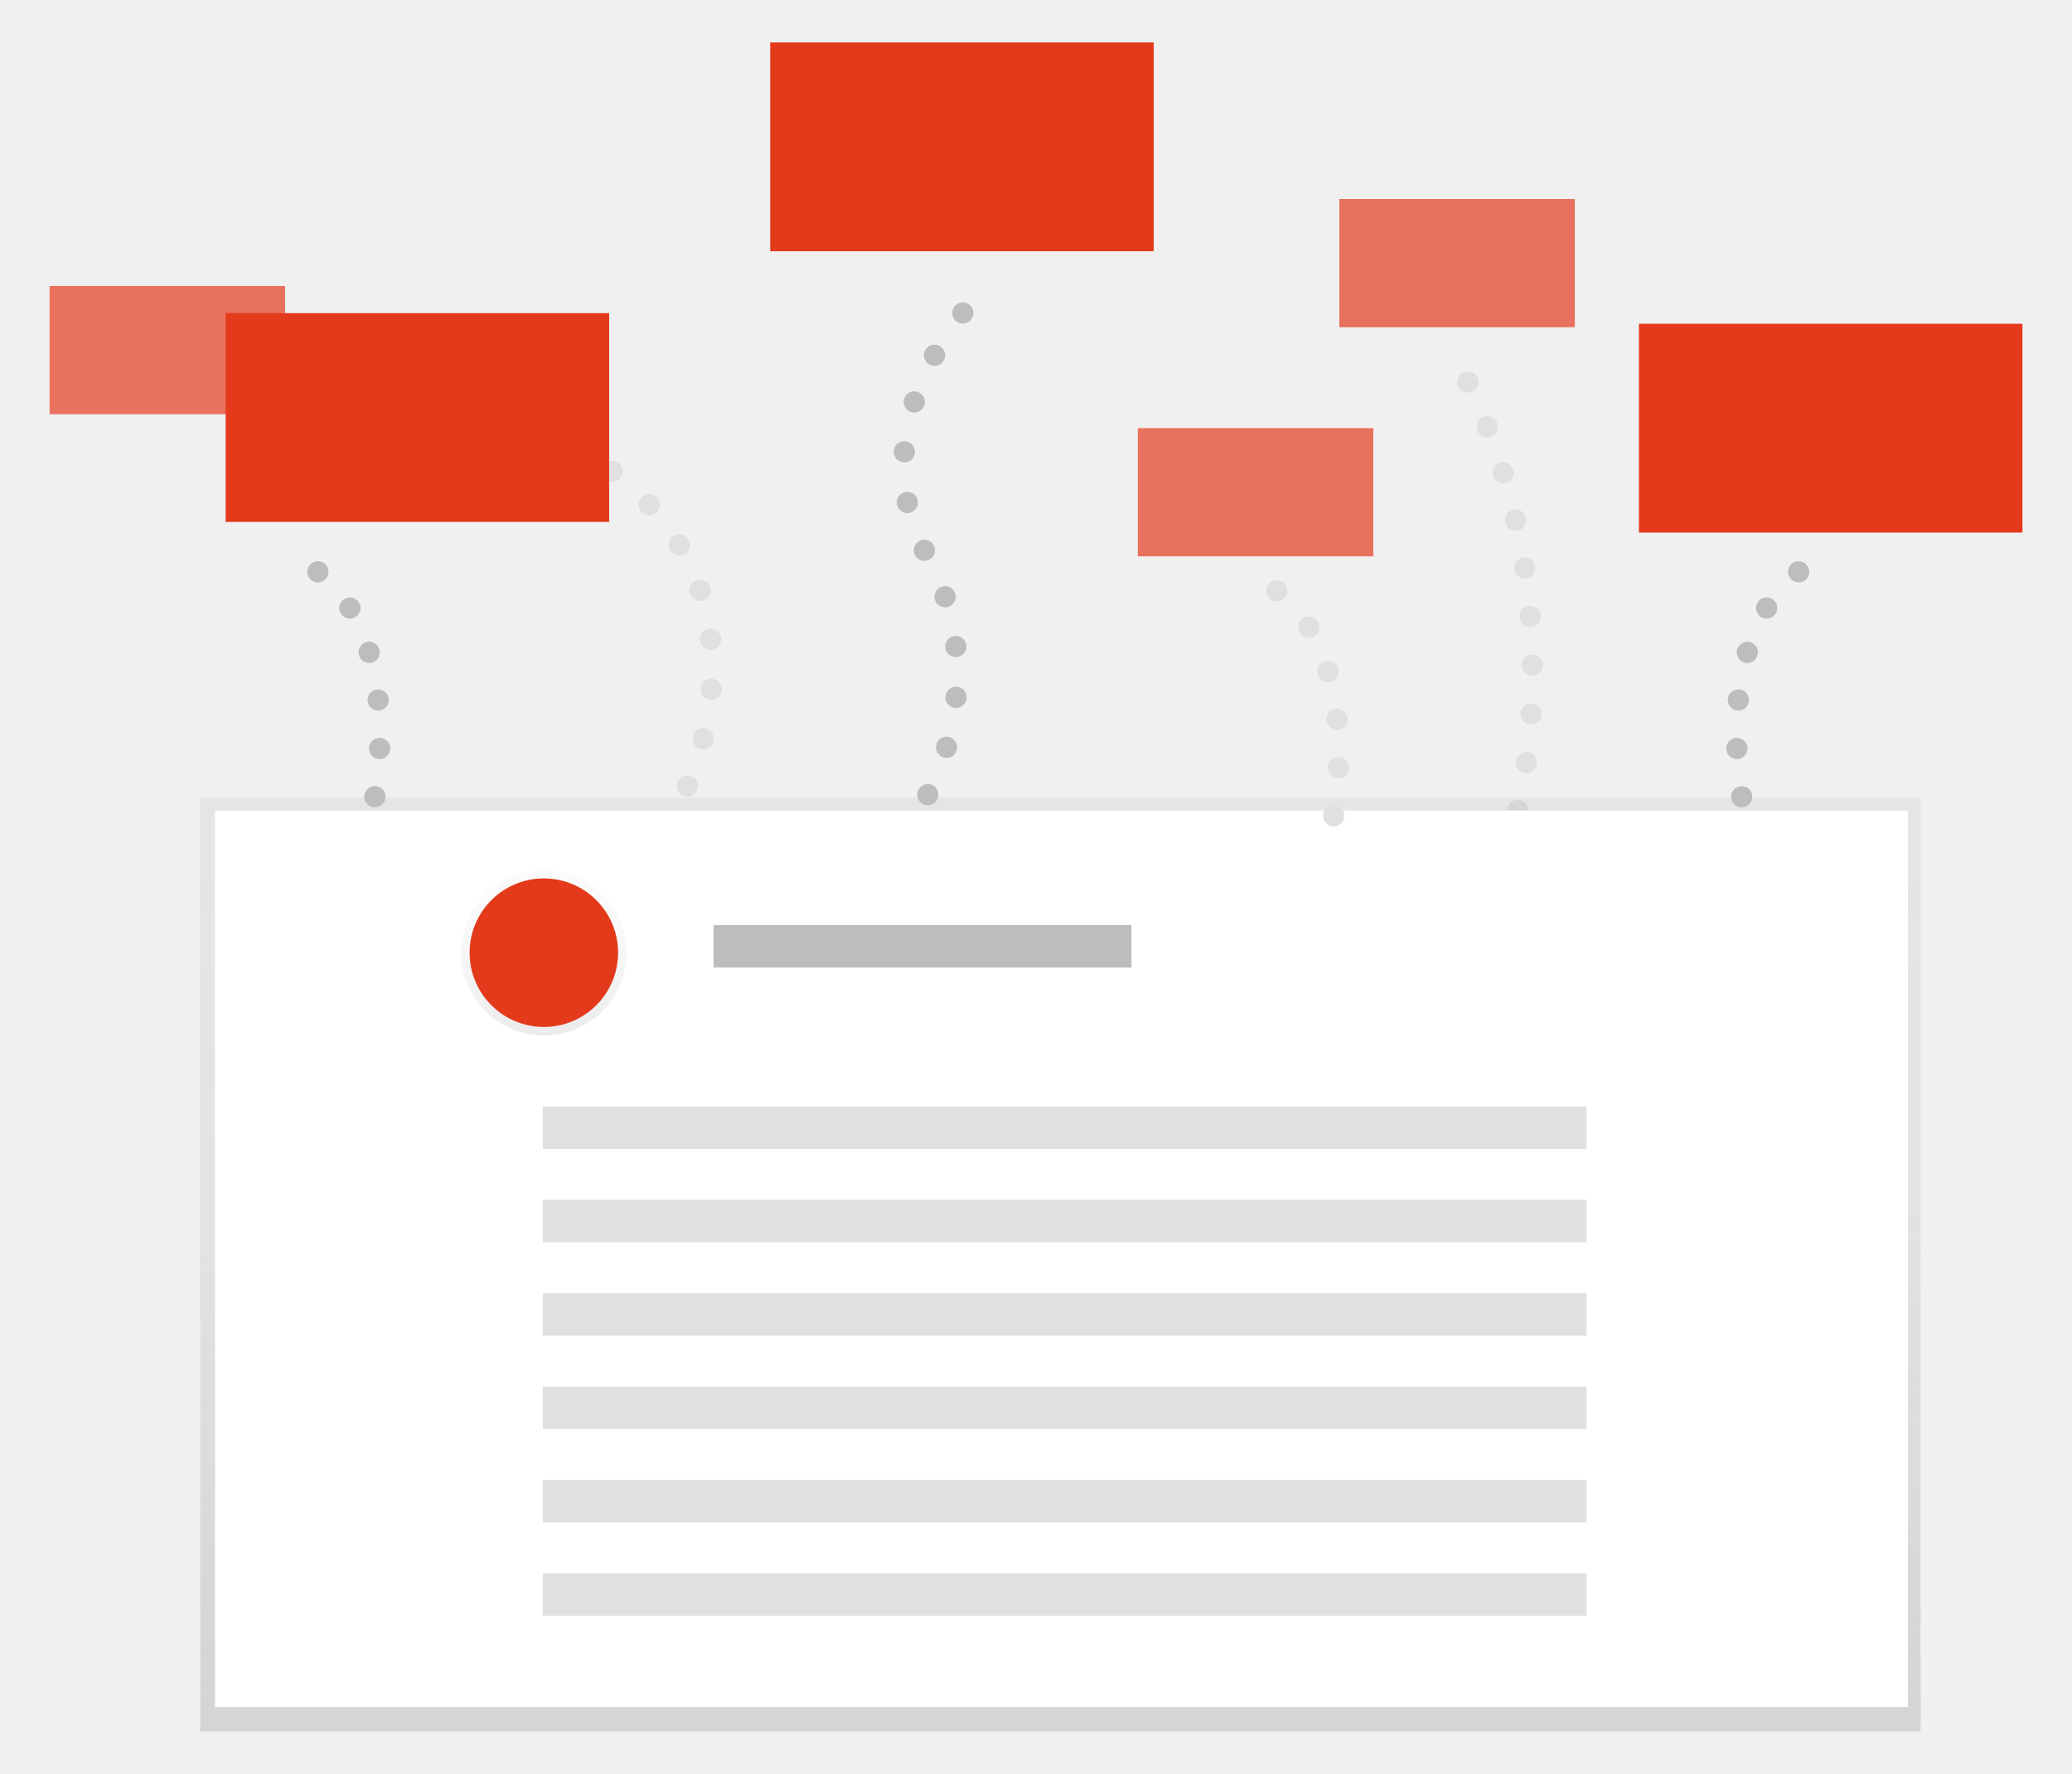
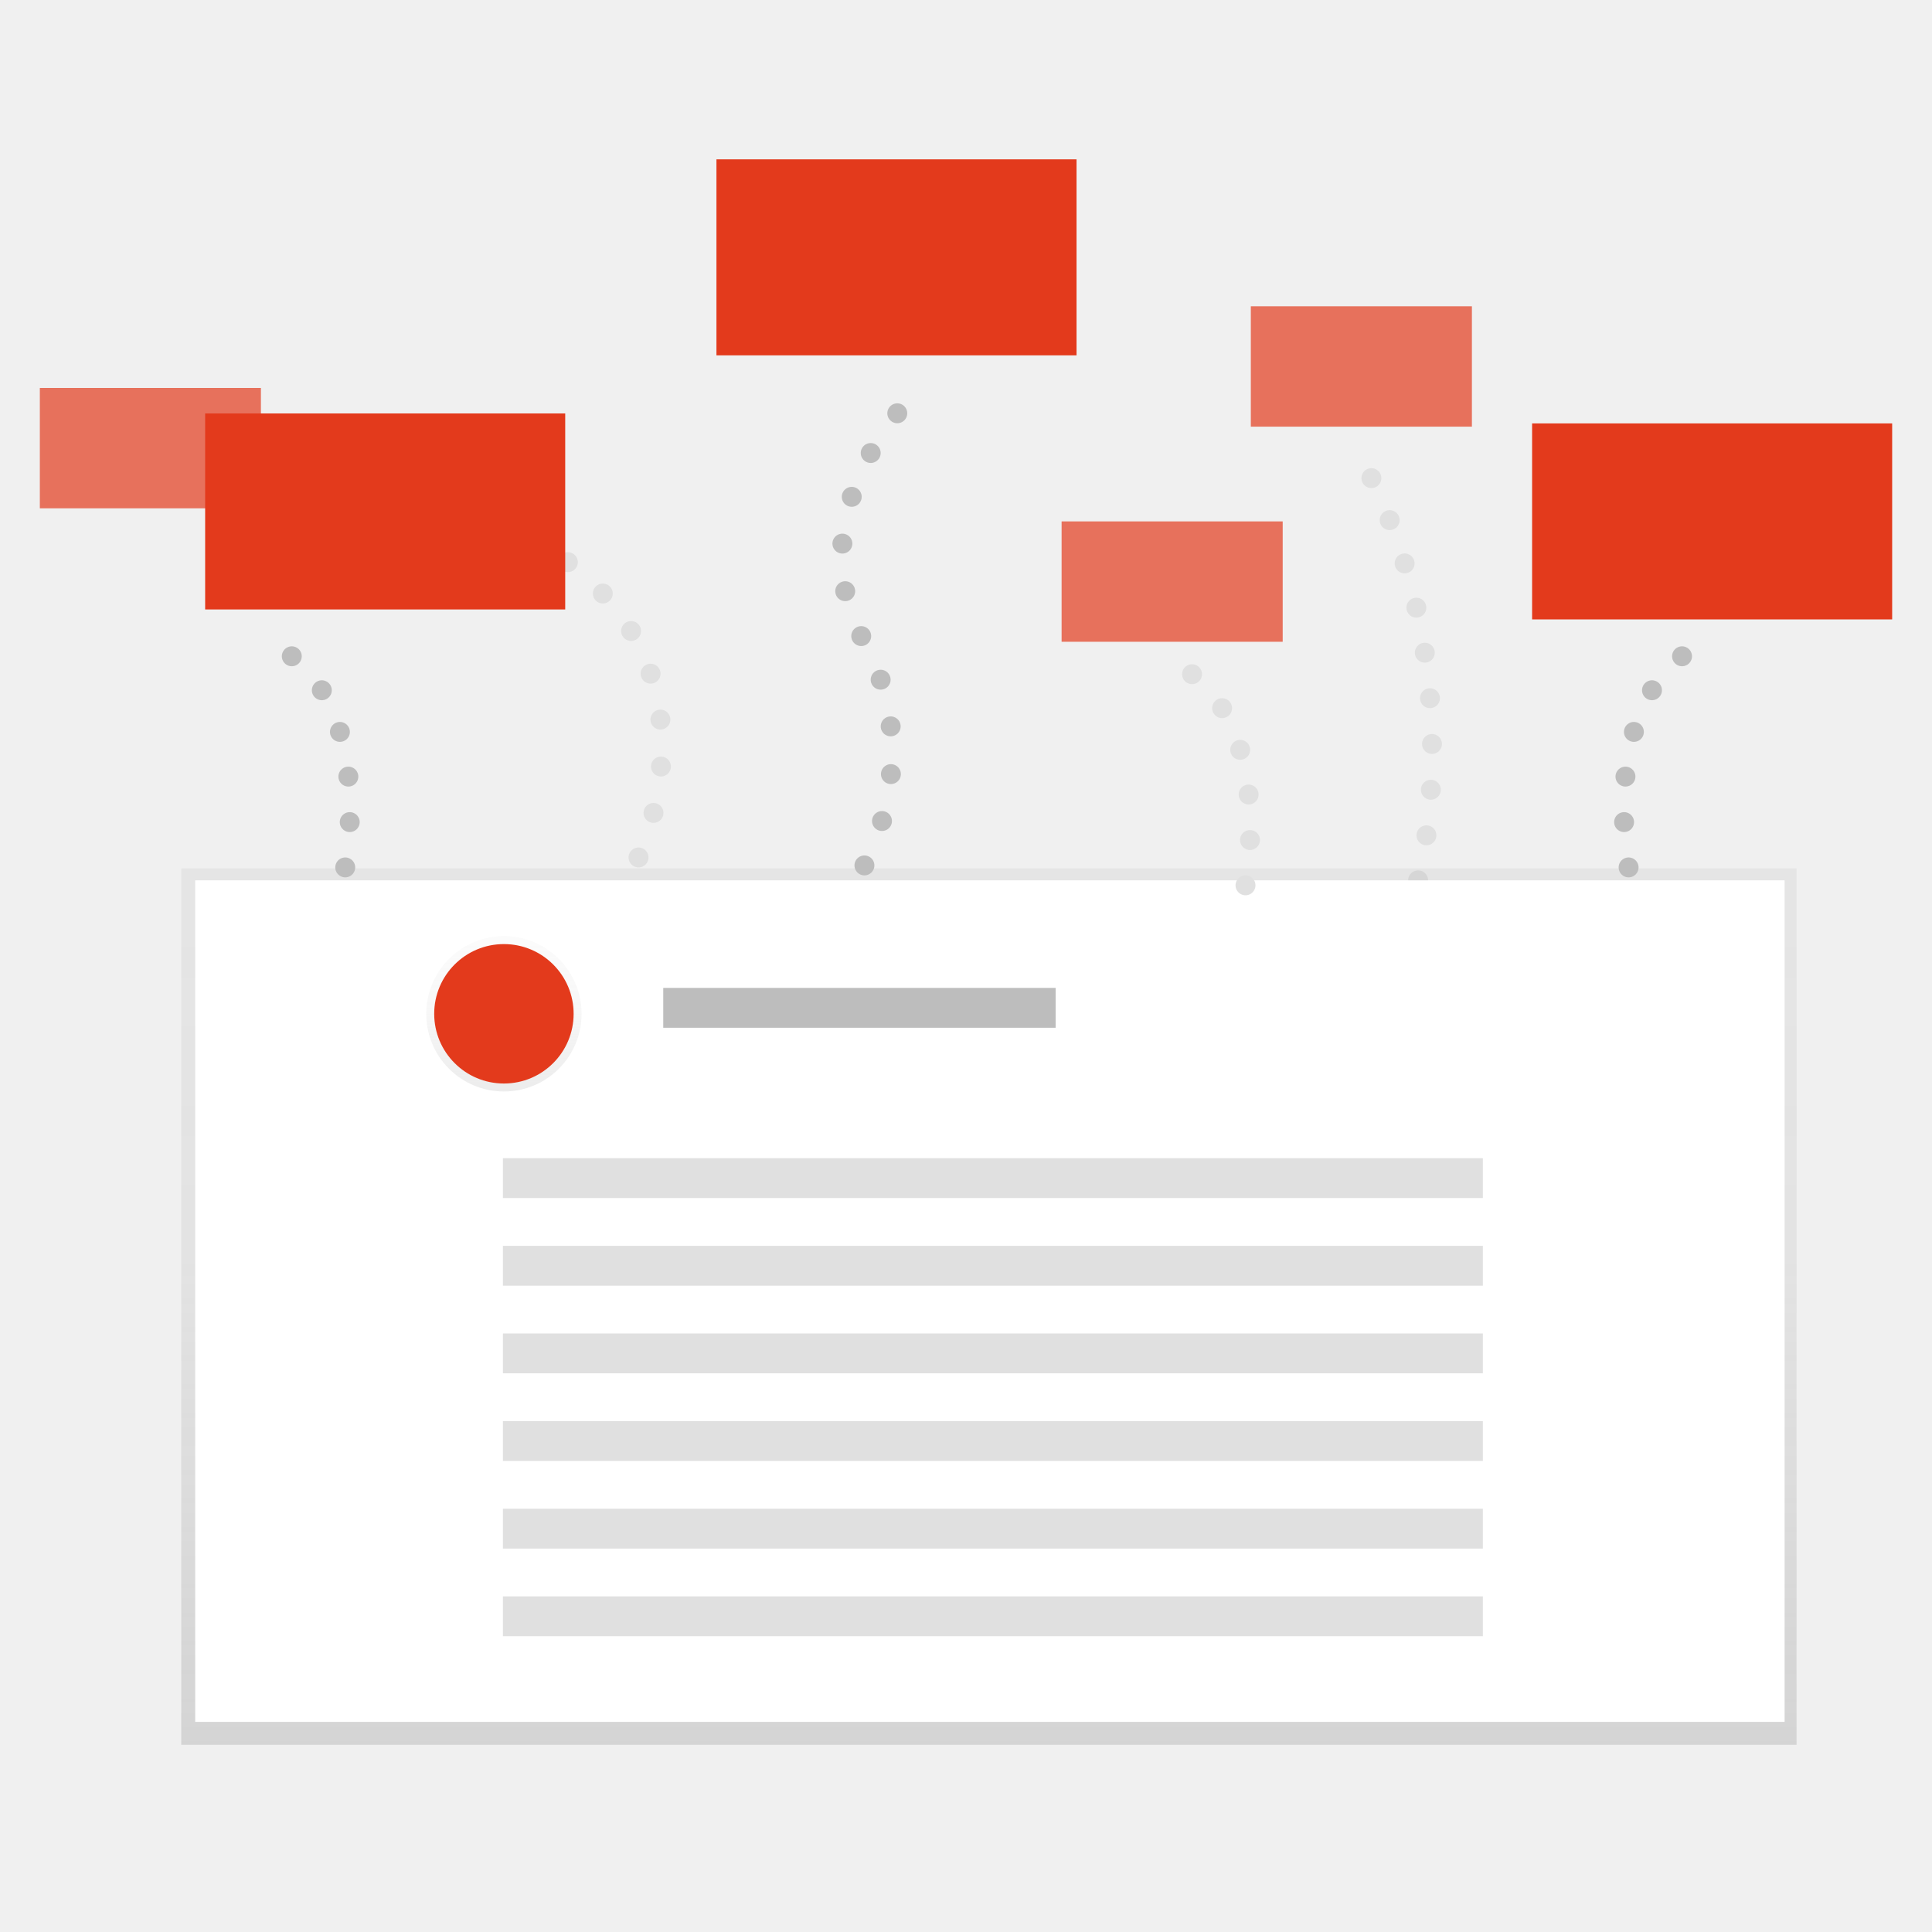
- <svg xmlns="http://www.w3.org/2000/svg" id="e55d10ab-9d70-435f-9096-155c89cbb824" data-name="Layer 1" width="930" height="796" viewBox="-20 -20 970 836">
+ <svg xmlns="http://www.w3.org/2000/svg" id="e55d10ab-9d70-435f-9096-155c89cbb824" data-name="Layer 1" width="930" height="930" viewBox="-20 -80 970 970">
  <defs>
    <linearGradient id="c2d4657d-812e-4d49-9faf-a52e325dd45c" x1="476.5" y1="796" x2="476.5" y2="356" gradientUnits="userSpaceOnUse">
      <stop offset="0" stop-color="gray" stop-opacity="0.25" />
      <stop offset="0.54" stop-color="gray" stop-opacity="0.12" />
      <stop offset="1" stop-color="gray" stop-opacity="0.1" />
    </linearGradient>
    <linearGradient id="c3547cc4-a187-4ba4-ab1a-9d4c07935ee4" x1="233" y1="468" x2="233" y2="390" gradientUnits="userSpaceOnUse">
      <stop offset="0" stop-color="#b3b3b3" stop-opacity="0.25" />
      <stop offset="0.54" stop-color="#b3b3b3" stop-opacity="0.1" />
      <stop offset="1" stop-color="#b3b3b3" stop-opacity="0.05" />
    </linearGradient>
  </defs>
  <path d="M827,414s28-104-28-211" transform="translate(-135 -52)" fill="none" stroke="#e0e0e0" stroke-linecap="round" stroke-linejoin="round" stroke-width="10" stroke-dasharray="0 23" />
  <line x1="300.59" y1="350.5" x2="300.59" y2="350.5" fill="none" stroke="#e0e0e0" stroke-linecap="round" stroke-linejoin="round" stroke-width="10" />
  <path d="M443.1,380.14c9.88-40.36,12.83-124.5-117.66-160.22" transform="translate(-135 -52)" fill="none" stroke="#e0e0e0" stroke-linecap="round" stroke-linejoin="round" stroke-width="10" stroke-dasharray="0 23.61" />
  <line x1="179" y1="165" x2="179" y2="165" fill="none" stroke="#e0e0e0" stroke-linecap="round" stroke-linejoin="round" stroke-width="10" />
  <rect x="71" y="356" width="811" height="440" fill="url(#c2d4657d-812e-4d49-9faf-a52e325dd45c)" />
  <rect x="78" y="362" width="798" height="422.5" fill="#fff" />
  <circle cx="233" cy="429" r="39" fill="url(#c3547cc4-a187-4ba4-ab1a-9d4c07935ee4)" />
  <circle cx="233" cy="429" r="35" fill="#e33a1c" />
  <rect x="313" y="416" width="197" height="20" fill="#bdbdbd" />
  <rect x="232.5" y="545.5" width="492" height="20" fill="#e0e0e0" />
  <rect x="232.5" y="501.5" width="492" height="20" fill="#e0e0e0" />
  <rect x="232.5" y="589.5" width="492" height="20" fill="#e0e0e0" />
  <rect x="232.5" y="633.5" width="492" height="20" fill="#e0e0e0" />
  <rect x="232.5" y="677.5" width="492" height="20" fill="#e0e0e0" />
  <rect x="232.5" y="721.5" width="492" height="20" fill="#e0e0e0" />
  <line x1="153.33" y1="355.5" x2="153.33" y2="355.5" fill="none" stroke="#bdbdbd" stroke-linecap="round" stroke-linejoin="round" stroke-width="10" />
  <path d="M290.59,384.75c.76-21.62-1.88-53.94-20.78-75.41" transform="translate(-135 -52)" fill="none" stroke="#bdbdbd" stroke-linecap="round" stroke-linejoin="round" stroke-width="10" stroke-dasharray="0 22.87" />
  <line x1="126.5" y1="249.5" x2="126.5" y2="249.5" fill="none" stroke="#bdbdbd" stroke-linecap="round" stroke-linejoin="round" stroke-width="10" />
  <line x1="605.33" y1="364.5" x2="605.33" y2="364.5" fill="none" stroke="#e0e0e0" stroke-linecap="round" stroke-linejoin="round" stroke-width="10" />
  <path d="M742.59,393.75c.76-21.62-1.88-53.94-20.78-75.41" transform="translate(-135 -52)" fill="none" stroke="#e0e0e0" stroke-linecap="round" stroke-linejoin="round" stroke-width="10" stroke-dasharray="0 22.87" />
  <line x1="578.5" y1="258.5" x2="578.5" y2="258.5" fill="none" stroke="#e0e0e0" stroke-linecap="round" stroke-linejoin="round" stroke-width="10" />
  <line x1="797.67" y1="355.5" x2="797.67" y2="355.5" fill="none" stroke="#bdbdbd" stroke-linecap="round" stroke-linejoin="round" stroke-width="10" />
  <path d="M930.41,384.75c-.76-21.62,1.88-53.94,20.78-75.41" transform="translate(-135 -52)" fill="none" stroke="#bdbdbd" stroke-linecap="round" stroke-linejoin="round" stroke-width="10" stroke-dasharray="0 22.87" />
  <line x1="824.5" y1="249.5" x2="824.5" y2="249.5" fill="none" stroke="#bdbdbd" stroke-linecap="round" stroke-linejoin="round" stroke-width="10" />
  <rect y="114.78" width="111" height="60.43" fill="#e33a1c" opacity="0.7" />
  <rect x="608" y="73.78" width="111" height="60.43" fill="#e33a1c" opacity="0.7" />
  <rect x="513" y="181.78" width="111" height="60.43" fill="#e33a1c" opacity="0.7" />
  <rect x="83" y="127.58" width="180.78" height="98.41" fill="#e33a1c" />
  <rect x="749.22" y="132.58" width="180.78" height="98.41" fill="#e33a1c" />
  <rect x="339.71" width="180.78" height="98.41" fill="#e33a1c" />
  <line x1="414" y1="354.5" x2="414" y2="354.5" fill="none" stroke="#bdbdbd" stroke-linecap="round" stroke-linejoin="round" stroke-width="10" />
  <path d="M557.82,384.21c6.13-21.36,10.12-55.49-9.32-90.72-24-43.51-2.42-85.9,9.85-104.36" transform="translate(-135 -52)" fill="none" stroke="#bdbdbd" stroke-linecap="round" stroke-linejoin="round" stroke-width="10" stroke-dasharray="0 24.01" />
  <line x1="430.5" y1="127.5" x2="430.5" y2="127.5" fill="none" stroke="#bdbdbd" stroke-linecap="round" stroke-linejoin="round" stroke-width="10" />
</svg>
